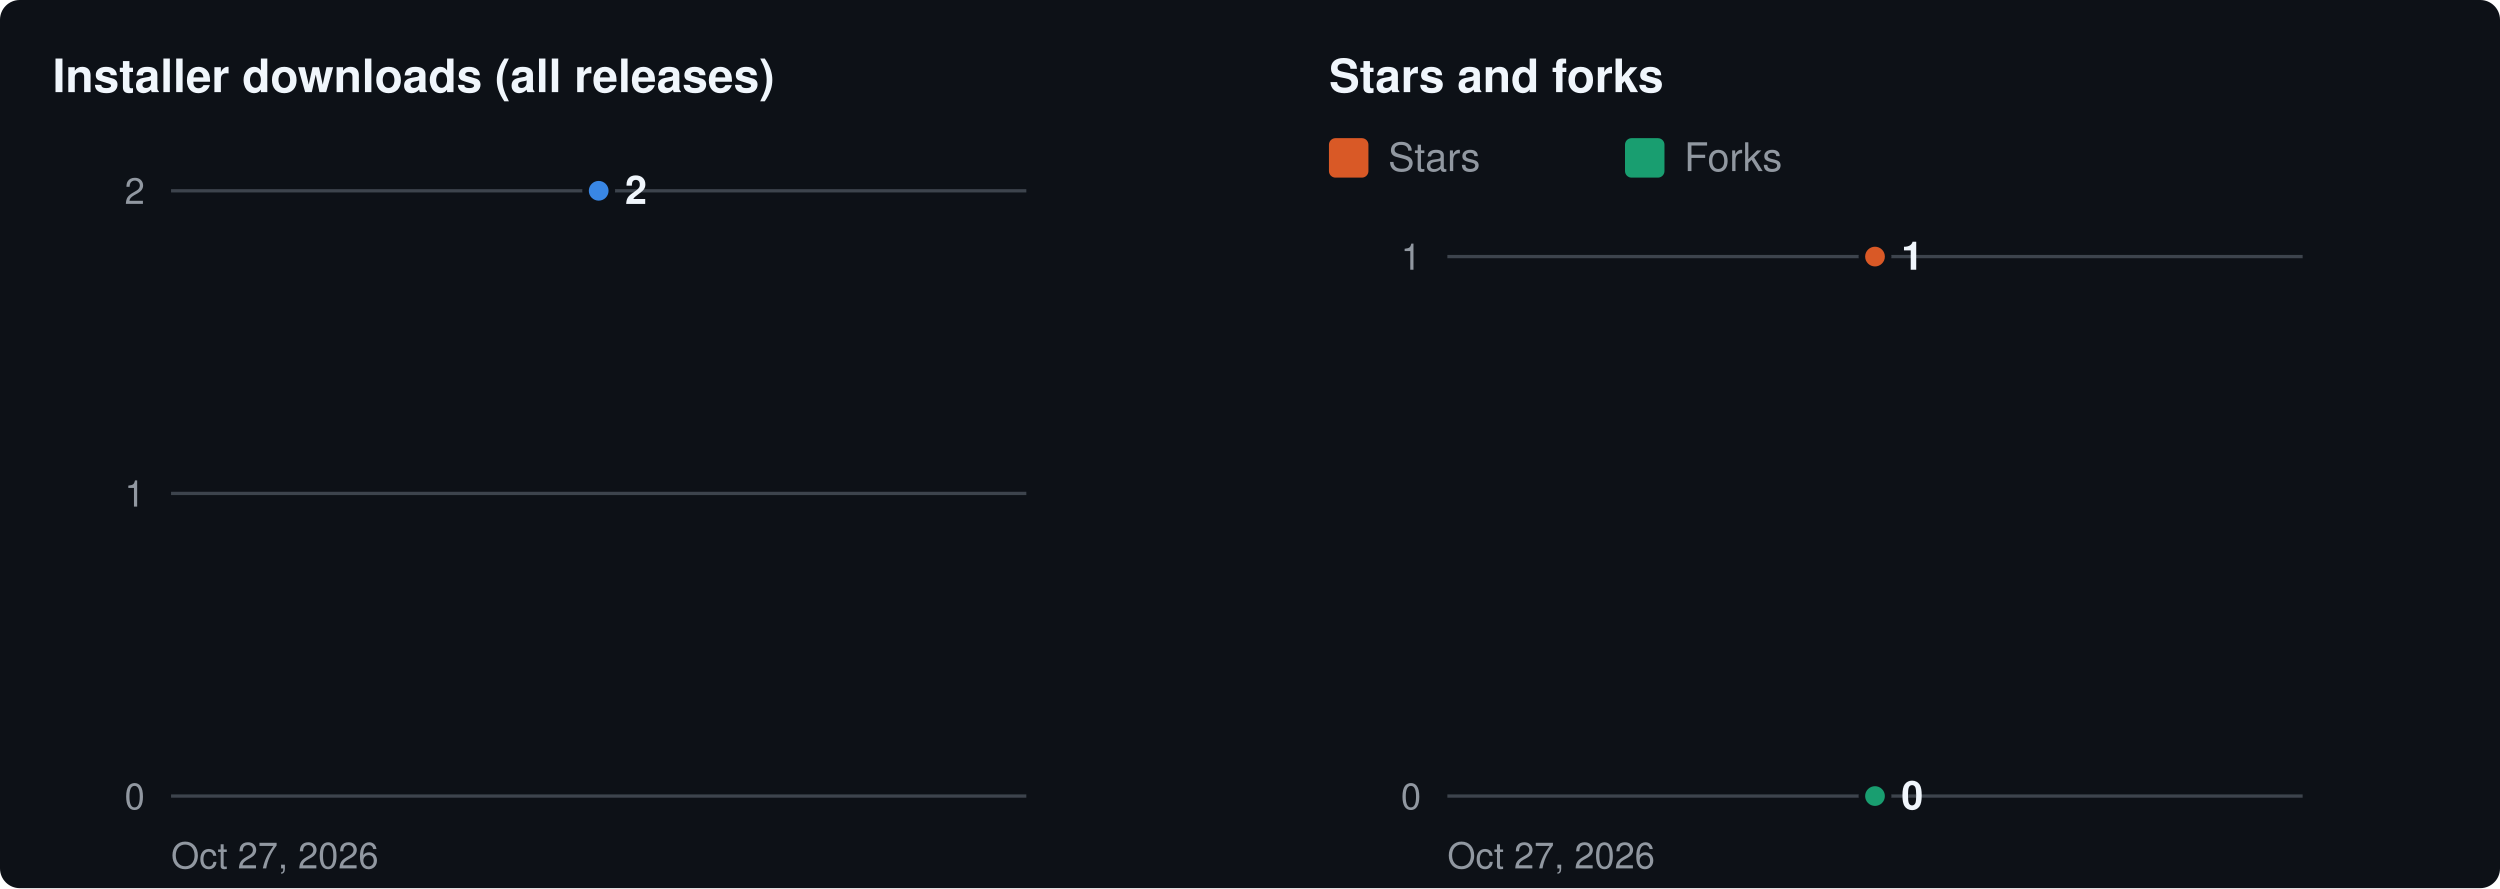
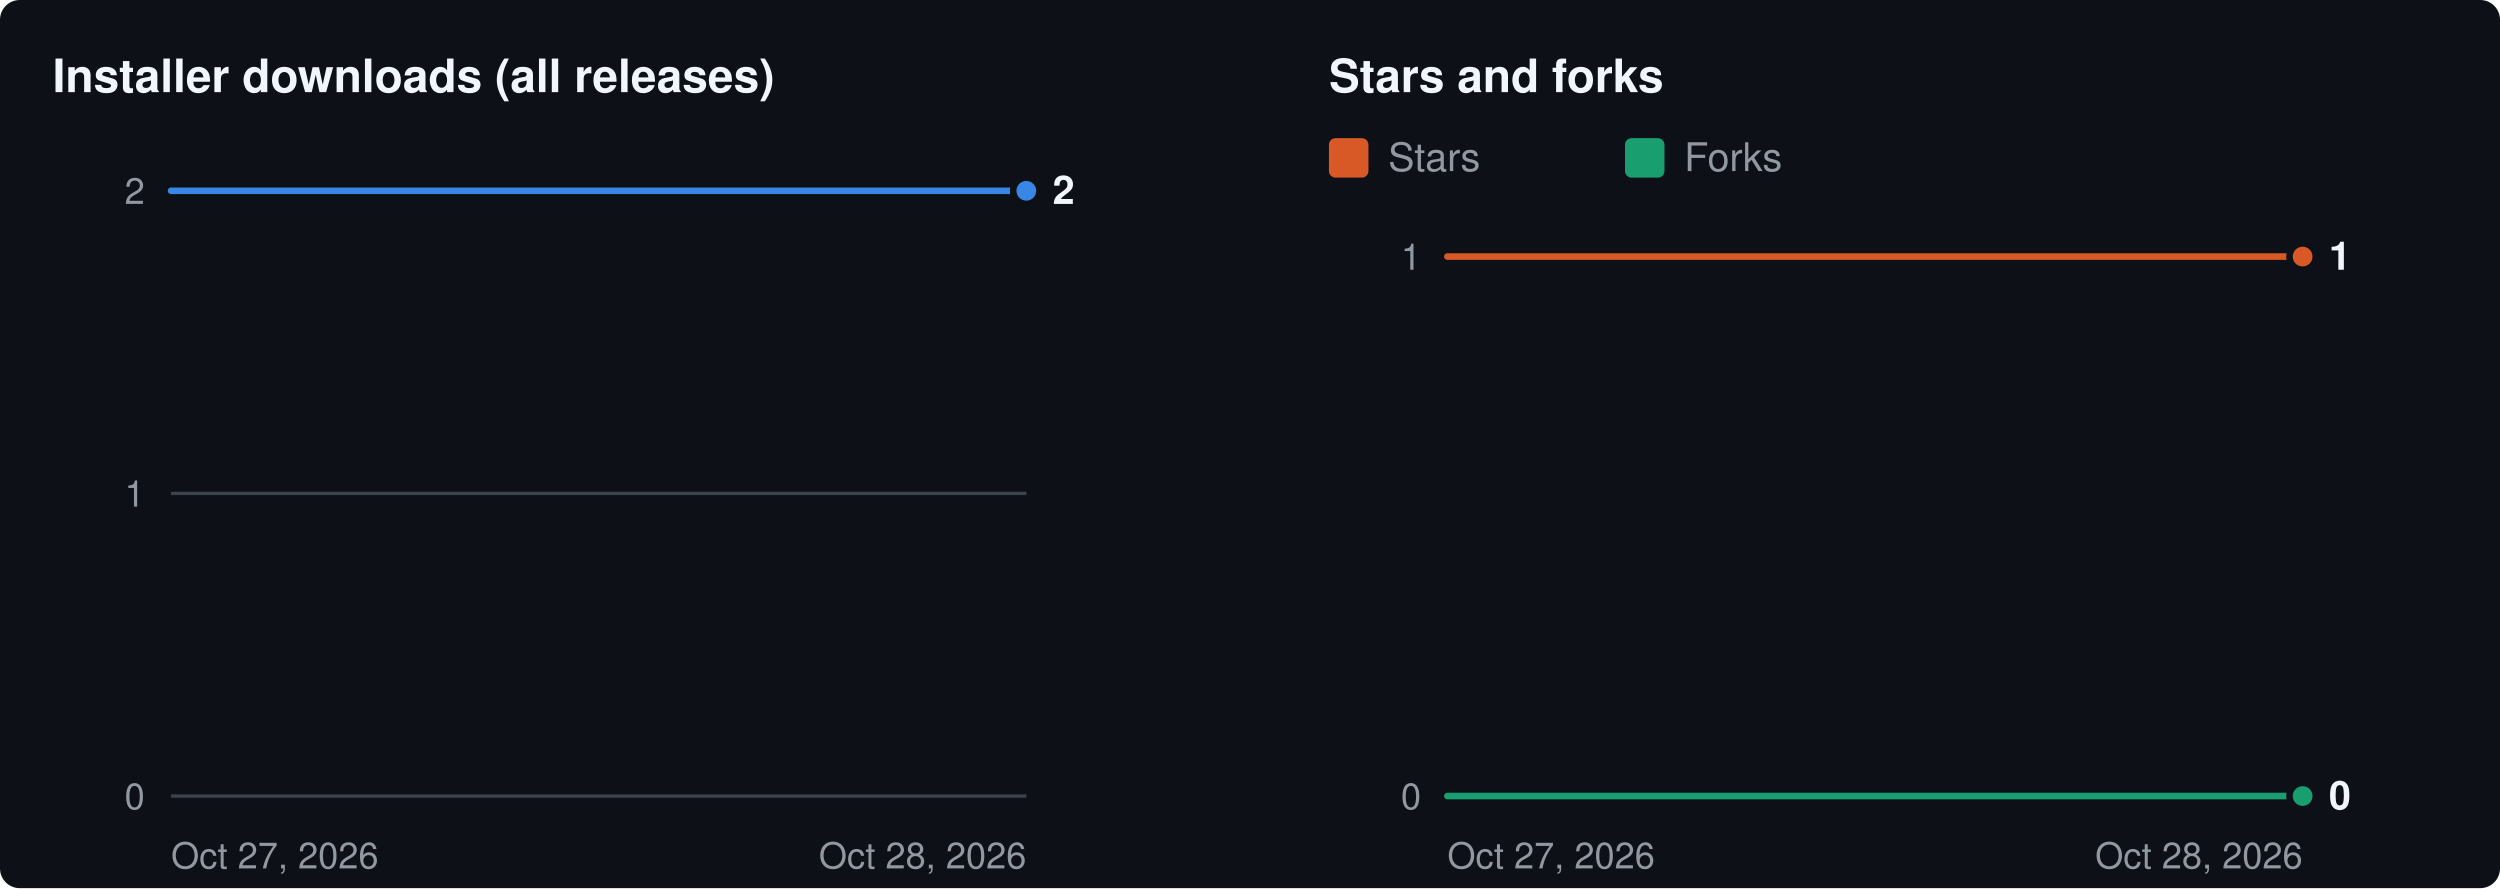
<svg xmlns="http://www.w3.org/2000/svg" width="760" height="270" viewBox="0 0 760 270" role="img" aria-labelledby="t d">
  <rect width="760" height="270" rx="6" fill="#0d1117" />
  <g transform="translate(16 8)">
    <text x="0" y="20" fill="#f0f6fc" font-size="14" font-weight="600" font-family="-apple-system,BlinkMacSystemFont,'Segoe UI',Helvetica,Arial,sans-serif">Installer downloads (all releases)</text>
    <line x1="36" x2="296" y1="234.0" y2="234.0" stroke="#3d444d" stroke-width="1" />
    <text x="28" y="234.0" dy="4" text-anchor="end" fill="#9198a1" font-size="11" font-family="-apple-system,BlinkMacSystemFont,'Segoe UI',Helvetica,Arial,sans-serif">0</text>
    <line x1="36" x2="296" y1="142.0" y2="142.0" stroke="#3d444d" stroke-width="1" />
    <text x="28" y="142.0" dy="4" text-anchor="end" fill="#9198a1" font-size="11" font-family="-apple-system,BlinkMacSystemFont,'Segoe UI',Helvetica,Arial,sans-serif">1</text>
    <line x1="36" x2="296" y1="50.0" y2="50.0" stroke="#3d444d" stroke-width="1" />
    <text x="28" y="50.0" dy="4" text-anchor="end" fill="#9198a1" font-size="11" font-family="-apple-system,BlinkMacSystemFont,'Segoe UI',Helvetica,Arial,sans-serif">2</text>
    <text x="36" y="256" fill="#9198a1" font-size="11" font-family="-apple-system,BlinkMacSystemFont,'Segoe UI',Helvetica,Arial,sans-serif">Oct 27, 2026</text>
-     <circle cx="166.0" cy="50.0" r="4" fill="#3987e5" stroke="#0d1117" stroke-width="2" />
-     <text x="174.0" y="50.0" dy="4" fill="#f0f6fc" font-size="12" font-weight="600" font-family="-apple-system,BlinkMacSystemFont,'Segoe UI',Helvetica,Arial,sans-serif">2</text>
+     <text x="296" y="256" text-anchor="end" fill="#9198a1" font-size="11" font-family="-apple-system,BlinkMacSystemFont,'Segoe UI',Helvetica,Arial,sans-serif">Oct 28, 2026</text>
+     <polyline fill="none" stroke="#3987e5" stroke-width="2" stroke-linejoin="round" stroke-linecap="round" points="36.0,50.0 296.0,50.0" />
+     <circle cx="296.0" cy="50.0" r="4" fill="#3987e5" stroke="#0d1117" stroke-width="2" />
+     <text x="304.0" y="50.0" dy="4" fill="#f0f6fc" font-size="12" font-weight="600" font-family="-apple-system,BlinkMacSystemFont,'Segoe UI',Helvetica,Arial,sans-serif">2</text>
    <text x="388" y="20" fill="#f0f6fc" font-size="14" font-weight="600" font-family="-apple-system,BlinkMacSystemFont,'Segoe UI',Helvetica,Arial,sans-serif">Stars and forks</text>
    <rect x="388" y="34" width="12" height="12" rx="2" fill="#d95926" />
    <text x="406" y="44" fill="#9198a1" font-size="12" font-family="-apple-system,BlinkMacSystemFont,'Segoe UI',Helvetica,Arial,sans-serif">Stars</text>
    <rect x="478" y="34" width="12" height="12" rx="2" fill="#199e70" />
    <text x="496" y="44" fill="#9198a1" font-size="12" font-family="-apple-system,BlinkMacSystemFont,'Segoe UI',Helvetica,Arial,sans-serif">Forks</text>
    <line x1="424" x2="684" y1="234.0" y2="234.0" stroke="#3d444d" stroke-width="1" />
    <text x="416" y="234.0" dy="4" text-anchor="end" fill="#9198a1" font-size="11" font-family="-apple-system,BlinkMacSystemFont,'Segoe UI',Helvetica,Arial,sans-serif">0</text>
    <line x1="424" x2="684" y1="70.0" y2="70.0" stroke="#3d444d" stroke-width="1" />
    <text x="416" y="70.0" dy="4" text-anchor="end" fill="#9198a1" font-size="11" font-family="-apple-system,BlinkMacSystemFont,'Segoe UI',Helvetica,Arial,sans-serif">1</text>
    <text x="424" y="256" fill="#9198a1" font-size="11" font-family="-apple-system,BlinkMacSystemFont,'Segoe UI',Helvetica,Arial,sans-serif">Oct 27, 2026</text>
-     <circle cx="554.0" cy="70.0" r="4" fill="#d95926" stroke="#0d1117" stroke-width="2" />
-     <circle cx="554.0" cy="234.0" r="4" fill="#199e70" stroke="#0d1117" stroke-width="2" />
-     <text x="562.0" y="70.0" dy="4" fill="#f0f6fc" font-size="12" font-weight="600" font-family="-apple-system,BlinkMacSystemFont,'Segoe UI',Helvetica,Arial,sans-serif">1</text>
-     <text x="562.0" y="234.0" dy="4" fill="#f0f6fc" font-size="12" font-weight="600" font-family="-apple-system,BlinkMacSystemFont,'Segoe UI',Helvetica,Arial,sans-serif">0</text>
+     <text x="684" y="256" text-anchor="end" fill="#9198a1" font-size="11" font-family="-apple-system,BlinkMacSystemFont,'Segoe UI',Helvetica,Arial,sans-serif">Oct 28, 2026</text>
+     <polyline fill="none" stroke="#d95926" stroke-width="2" stroke-linejoin="round" stroke-linecap="round" points="424.0,70.0 684.0,70.0" />
+     <circle cx="684.0" cy="70.0" r="4" fill="#d95926" stroke="#0d1117" stroke-width="2" />
+     <polyline fill="none" stroke="#199e70" stroke-width="2" stroke-linejoin="round" stroke-linecap="round" points="424.0,234.0 684.0,234.0" />
+     <circle cx="684.0" cy="234.0" r="4" fill="#199e70" stroke="#0d1117" stroke-width="2" />
+     <text x="692.0" y="70.0" dy="4" fill="#f0f6fc" font-size="12" font-weight="600" font-family="-apple-system,BlinkMacSystemFont,'Segoe UI',Helvetica,Arial,sans-serif">1</text>
+     <text x="692.0" y="234.0" dy="4" fill="#f0f6fc" font-size="12" font-weight="600" font-family="-apple-system,BlinkMacSystemFont,'Segoe UI',Helvetica,Arial,sans-serif">0</text>
  </g>
</svg>
